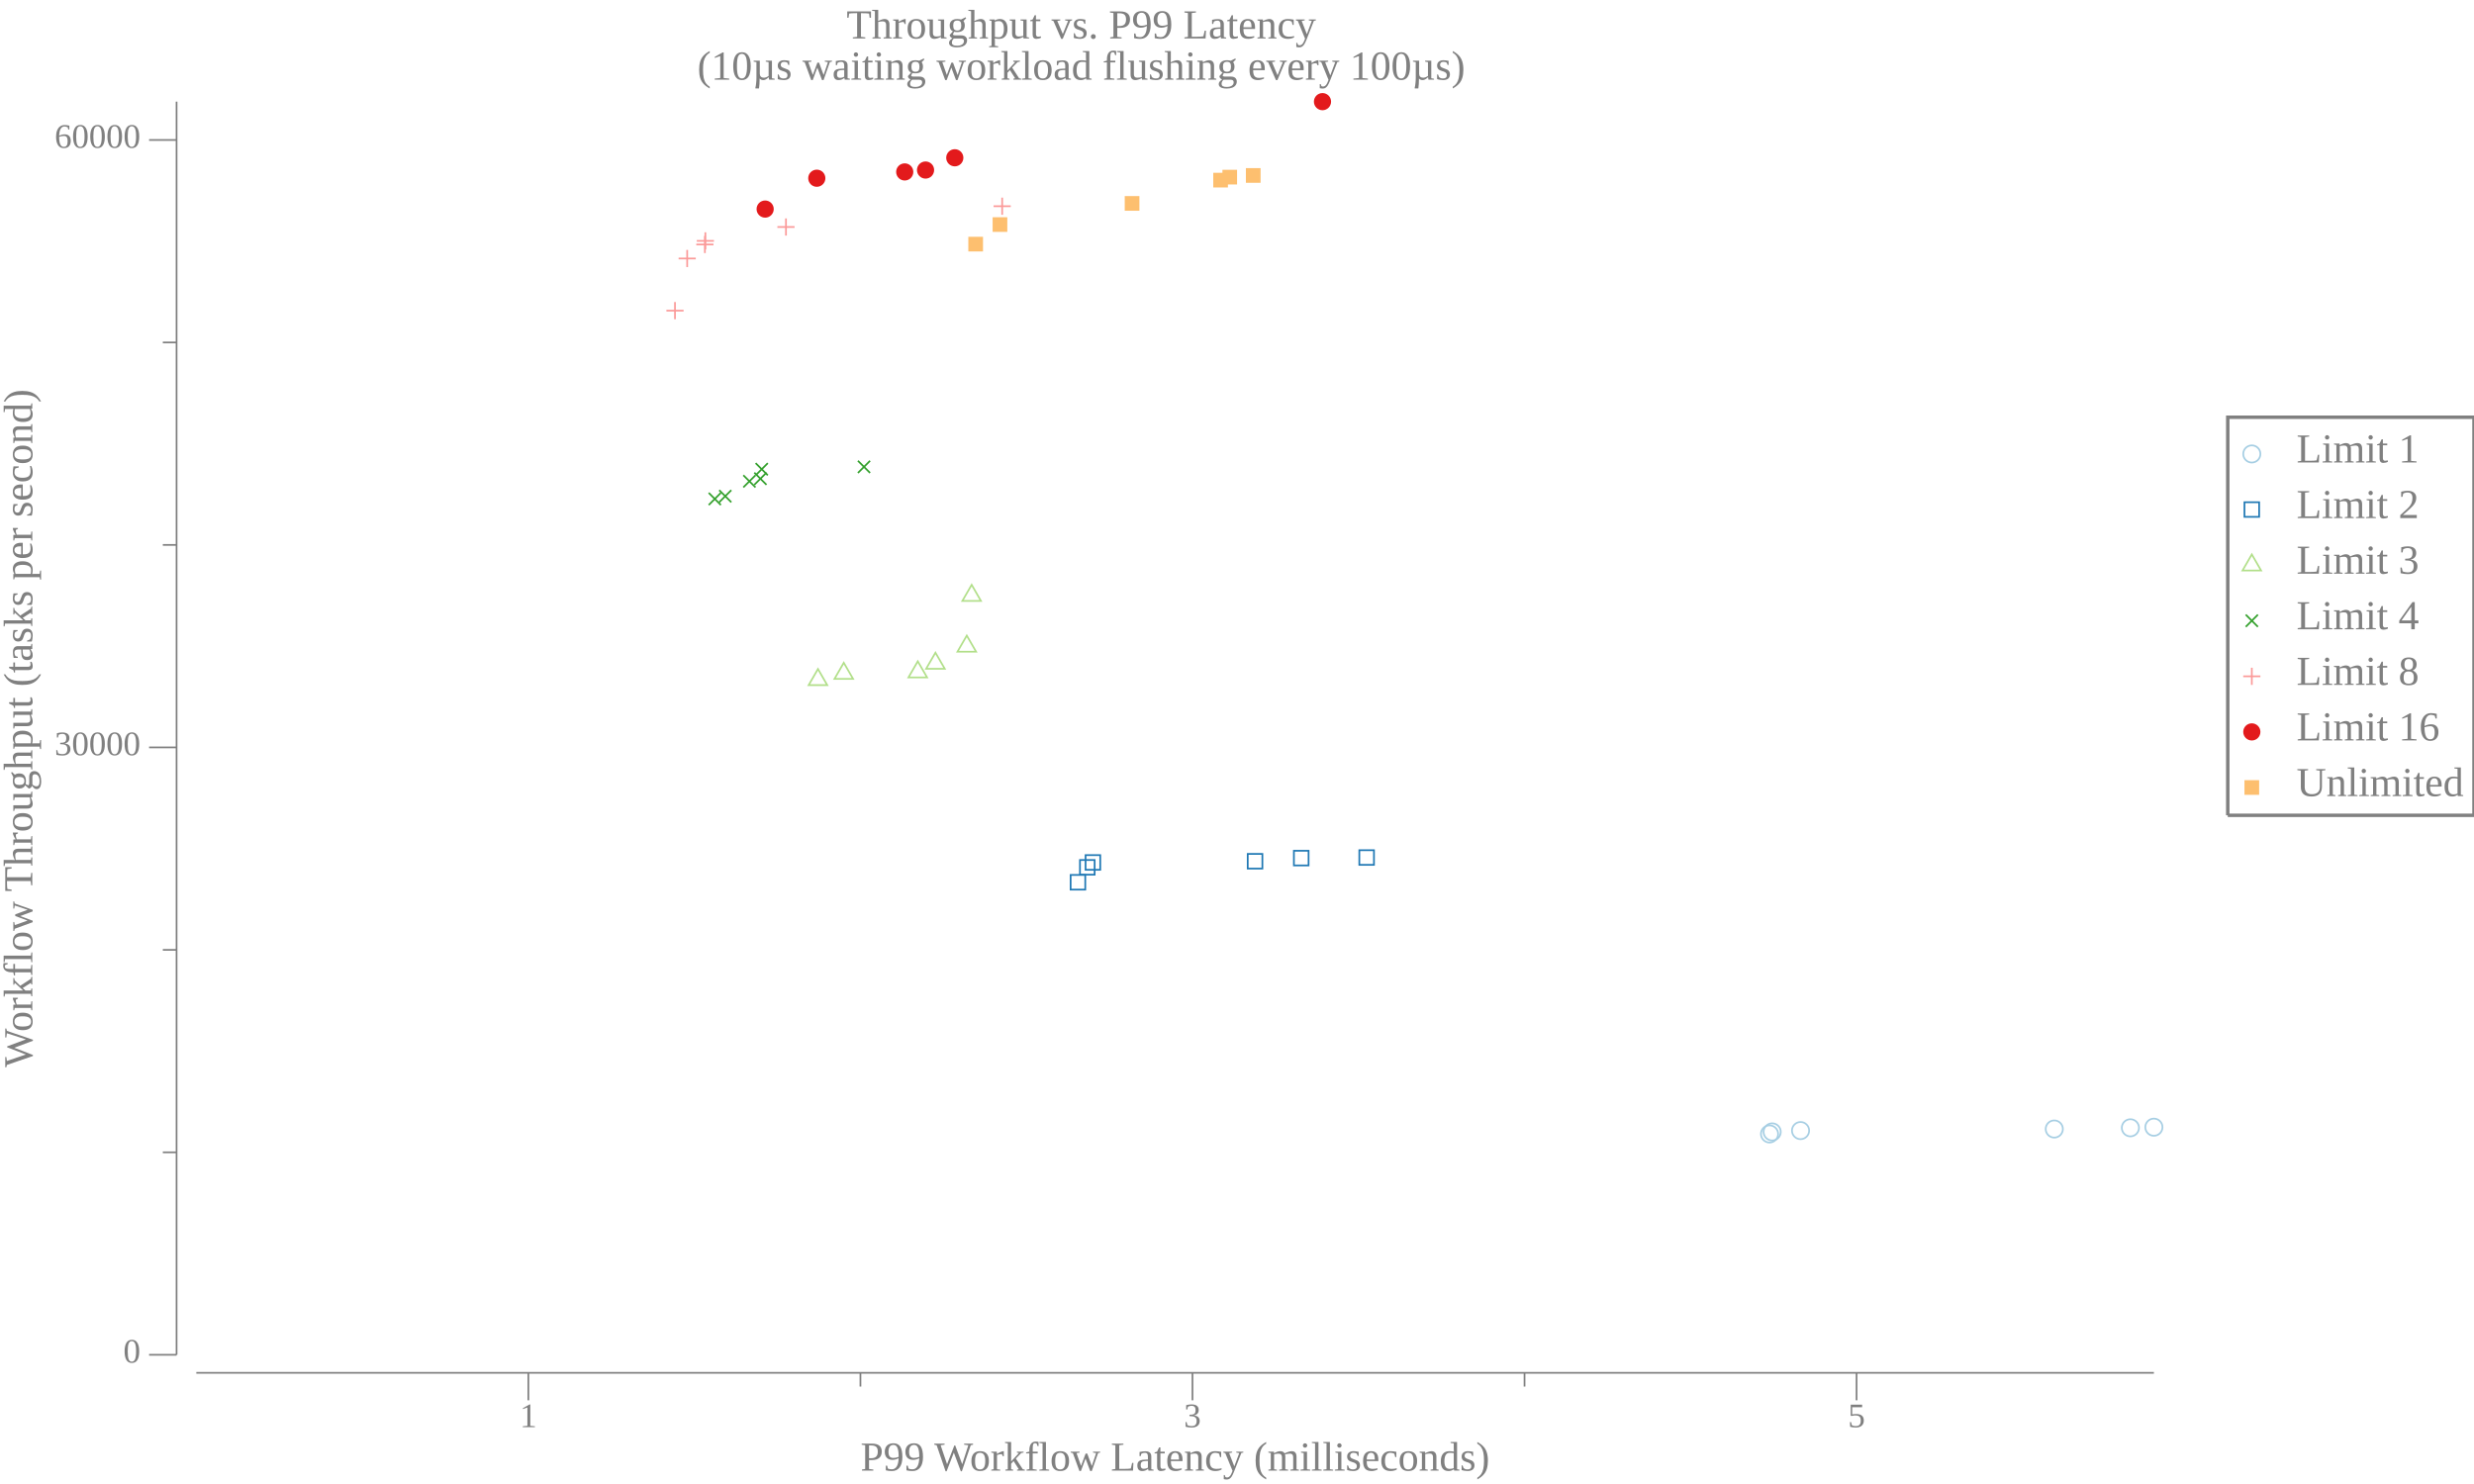
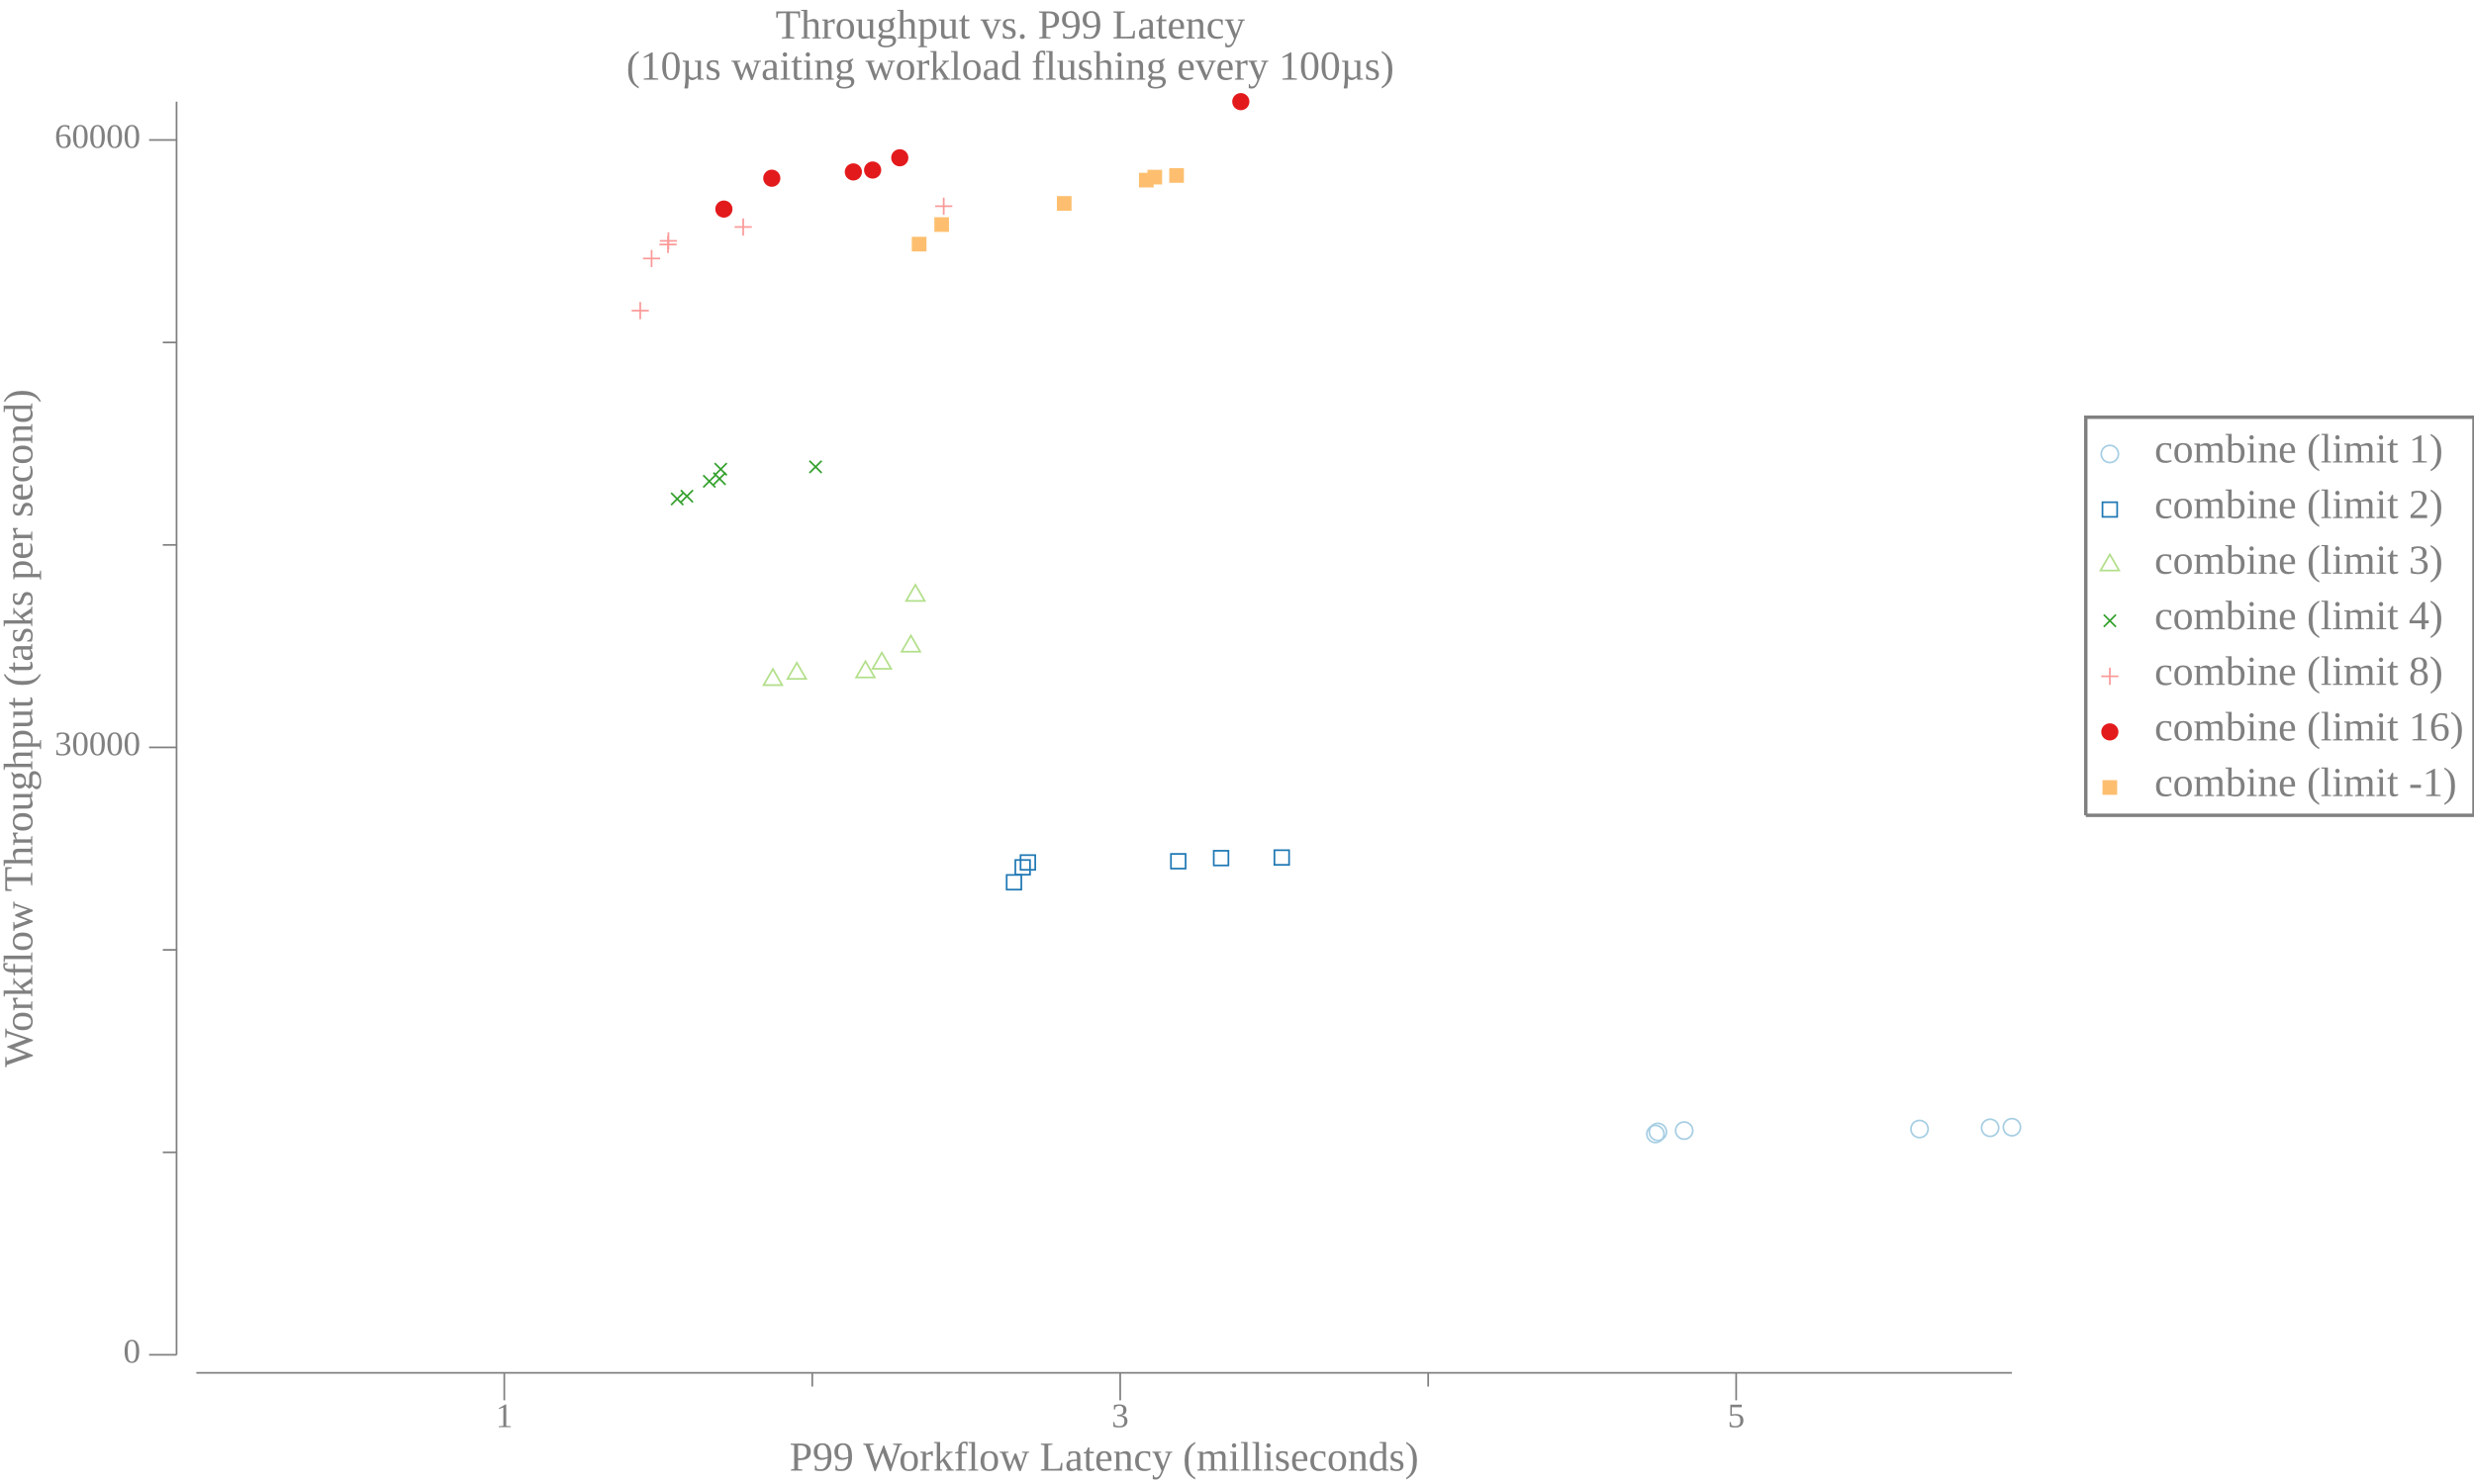
<svg xmlns="http://www.w3.org/2000/svg" width="720pt" height="432pt" viewBox="0 0 720 432">
  <g transform="scale(1, -1) translate(0, -432)">
-     <path d="M657.84,299.85A2.5,2.5 0 1 1 652.84,299.85A2.5,2.5 0 1 1 657.84,299.85Z" style="fill:none;stroke:#A6CEE3;stroke-width:0.5" />
-     <text x="668.34" y="-297.37" transform="scale(1, -1)" style="font-family:Liberation Serif;font-variant:normal;font-weight:normal;font-style:normal;font-size:12px;fill:#808080">Limit 1</text>
-     <path d="M653.2,281.54L657.47,281.54L657.47,285.8L653.2,285.8Z" style="fill:none;stroke:#1F78B4;stroke-width:0.5" />
-     <text x="668.34" y="-281.18" transform="scale(1, -1)" style="font-family:Liberation Serif;font-variant:normal;font-weight:normal;font-style:normal;font-size:12px;fill:#808080">Limit 2</text>
-     <path d="M655.34,270.61L652.63,265.92L658.04,265.92Z" style="fill:none;stroke:#B2DF8A;stroke-width:0.5" />
-     <text x="668.34" y="-265" transform="scale(1, -1)" style="font-family:Liberation Serif;font-variant:normal;font-weight:normal;font-style:normal;font-size:12px;fill:#808080">Limit 3</text>
-     <path d="M653.57,249.53L657.11,253.07" style="fill:none;stroke:#33A02C;stroke-width:0.5" />
-     <path d="M653.57,253.07L657.11,249.53" style="fill:none;stroke:#33A02C;stroke-width:0.5" />
-     <text x="668.34" y="-248.82" transform="scale(1, -1)" style="font-family:Liberation Serif;font-variant:normal;font-weight:normal;font-style:normal;font-size:12px;fill:#808080">Limit 4</text>
-     <path d="M655.34,237.62L655.34,232.62" style="fill:none;stroke:#FB9A99;stroke-width:0.5" />
-     <path d="M652.84,235.12L657.84,235.12" style="fill:none;stroke:#FB9A99;stroke-width:0.5" />
-     <text x="668.34" y="-232.63" transform="scale(1, -1)" style="font-family:Liberation Serif;font-variant:normal;font-weight:normal;font-style:normal;font-size:12px;fill:#808080">Limit 8</text>
-     <path d="M657.84,218.94A2.5,2.5 0 1 1 652.84,218.94A2.5,2.5 0 1 1 657.84,218.94Z" style="fill:#E31A1C" />
-     <text x="668.34" y="-216.45" transform="scale(1, -1)" style="font-family:Liberation Serif;font-variant:normal;font-weight:normal;font-style:normal;font-size:12px;fill:#808080">Limit 16</text>
-     <path d="M653.2,200.62L657.47,200.62L657.47,204.89L653.2,204.89Z" style="fill:#FDBF6F" />
-     <text x="668.34" y="-200.26" transform="scale(1, -1)" style="font-family:Liberation Serif;font-variant:normal;font-weight:normal;font-style:normal;font-size:12px;fill:#808080">Unlimited</text>
-     <path d="M648.34,194.66L648.34,310.54L720,310.54L720,194.66L648.34,194.66" style="fill:none;stroke:#808080" />
-     <path d="M0,0L629.34,0L629.34,432L0,432Z" style="fill:#-8000000000000000-8000000000000000-8000000000000000;fill-opacity:0" />
-     <text x="246.35" y="-420.81" transform="scale(1, -1)" style="font-family:Liberation Serif;font-variant:normal;font-weight:normal;font-style:normal;font-size:12px;fill:#808080">Throughput vs. P99 Latency</text>
-     <text x="202.94" y="-408.81" transform="scale(1, -1)" style="font-family:Liberation Serif;font-variant:normal;font-weight:normal;font-style:normal;font-size:12px;fill:#808080">(10µs waiting workload flushing every 100µs)</text>
-     <text x="250.43" y="-3.902" transform="scale(1, -1)" style="font-family:Liberation Serif;font-variant:normal;font-weight:normal;font-style:normal;font-size:12px;fill:#808080">P99 Workflow Latency (milliseconds)</text>
-     <text x="151.27" y="-16.541" transform="scale(1, -1)" style="font-family:Liberation Serif;font-variant:normal;font-weight:normal;font-style:normal;font-size:10px;fill:#808080">1</text>
-     <text x="344.54" y="-16.541" transform="scale(1, -1)" style="font-family:Liberation Serif;font-variant:normal;font-weight:normal;font-style:normal;font-size:10px;fill:#808080">3</text>
-     <text x="537.81" y="-16.541" transform="scale(1, -1)" style="font-family:Liberation Serif;font-variant:normal;font-weight:normal;font-style:normal;font-size:10px;fill:#808080">5</text>
-     <path d="M153.77,24.363L153.77,32.363" style="fill:none;stroke:#808080;stroke-width:0.5" />
-     <path d="M347.04,24.363L347.04,32.363" style="fill:none;stroke:#808080;stroke-width:0.5" />
-     <path d="M540.31,24.363L540.31,32.363" style="fill:none;stroke:#808080;stroke-width:0.5" />
-     <path d="M250.41,28.363L250.41,32.363" style="fill:none;stroke:#808080;stroke-width:0.5" />
-     <path d="M443.68,28.363L443.68,32.363" style="fill:none;stroke:#808080;stroke-width:0.5" />
-     <path d="M57.135,32.363L626.84,32.363" style="fill:none;stroke:#808080;stroke-width:0.5" />
+     <path d="M616.52,299.85A2.5,2.5 0 1 1 611.52,299.85A2.5,2.5 0 1 1 616.52,299.85Z" style="fill:none;stroke:#A6CEE3;stroke-width:0.5" />
+     <text x="627.02" y="-297.37" transform="scale(1, -1)" style="font-family:Liberation Serif;font-variant:normal;font-weight:normal;font-style:normal;font-size:12px;fill:#808080">combine (limit 1)</text>
+     <path d="M611.88,281.54L616.15,281.54L616.15,285.8L611.88,285.8Z" style="fill:none;stroke:#1F78B4;stroke-width:0.5" />
+     <text x="627.02" y="-281.18" transform="scale(1, -1)" style="font-family:Liberation Serif;font-variant:normal;font-weight:normal;font-style:normal;font-size:12px;fill:#808080">combine (limit 2)</text>
+     <path d="M614.02,270.61L611.31,265.92L616.72,265.92Z" style="fill:none;stroke:#B2DF8A;stroke-width:0.5" />
+     <text x="627.02" y="-265" transform="scale(1, -1)" style="font-family:Liberation Serif;font-variant:normal;font-weight:normal;font-style:normal;font-size:12px;fill:#808080">combine (limit 3)</text>
+     <path d="M612.25,249.53L615.79,253.07" style="fill:none;stroke:#33A02C;stroke-width:0.5" />
+     <path d="M612.25,253.07L615.79,249.53" style="fill:none;stroke:#33A02C;stroke-width:0.5" />
+     <text x="627.02" y="-248.82" transform="scale(1, -1)" style="font-family:Liberation Serif;font-variant:normal;font-weight:normal;font-style:normal;font-size:12px;fill:#808080">combine (limit 4)</text>
+     <path d="M614.02,237.62L614.02,232.62" style="fill:none;stroke:#FB9A99;stroke-width:0.5" />
+     <path d="M611.52,235.12L616.52,235.12" style="fill:none;stroke:#FB9A99;stroke-width:0.5" />
+     <text x="627.02" y="-232.63" transform="scale(1, -1)" style="font-family:Liberation Serif;font-variant:normal;font-weight:normal;font-style:normal;font-size:12px;fill:#808080">combine (limit 8)</text>
+     <path d="M616.52,218.94A2.5,2.5 0 1 1 611.52,218.94A2.5,2.5 0 1 1 616.52,218.94Z" style="fill:#E31A1C" />
+     <text x="627.02" y="-216.45" transform="scale(1, -1)" style="font-family:Liberation Serif;font-variant:normal;font-weight:normal;font-style:normal;font-size:12px;fill:#808080">combine (limit 16)</text>
+     <path d="M611.88,200.62L616.15,200.62L616.15,204.89L611.88,204.89Z" style="fill:#FDBF6F" />
+     <text x="627.02" y="-200.26" transform="scale(1, -1)" style="font-family:Liberation Serif;font-variant:normal;font-weight:normal;font-style:normal;font-size:12px;fill:#808080">combine (limit -1)</text>
+     <path d="M607.02,194.66L607.02,310.54L720,310.54L720,194.66L607.02,194.66" style="fill:none;stroke:#808080" />
+     <path d="M0,0L588.02,0L588.02,432L0,432Z" style="fill:#-8000000000000000-8000000000000000-8000000000000000;fill-opacity:0" />
+     <text x="225.69" y="-420.81" transform="scale(1, -1)" style="font-family:Liberation Serif;font-variant:normal;font-weight:normal;font-style:normal;font-size:12px;fill:#808080">Throughput vs. P99 Latency</text>
+     <text x="182.28" y="-408.81" transform="scale(1, -1)" style="font-family:Liberation Serif;font-variant:normal;font-weight:normal;font-style:normal;font-size:12px;fill:#808080">(10µs waiting workload flushing every 100µs)</text>
+     <text x="229.77" y="-3.902" transform="scale(1, -1)" style="font-family:Liberation Serif;font-variant:normal;font-weight:normal;font-style:normal;font-size:12px;fill:#808080">P99 Workflow Latency (milliseconds)</text>
+     <text x="144.26" y="-16.541" transform="scale(1, -1)" style="font-family:Liberation Serif;font-variant:normal;font-weight:normal;font-style:normal;font-size:10px;fill:#808080">1</text>
+     <text x="323.51" y="-16.541" transform="scale(1, -1)" style="font-family:Liberation Serif;font-variant:normal;font-weight:normal;font-style:normal;font-size:10px;fill:#808080">3</text>
+     <text x="502.77" y="-16.541" transform="scale(1, -1)" style="font-family:Liberation Serif;font-variant:normal;font-weight:normal;font-style:normal;font-size:10px;fill:#808080">5</text>
+     <path d="M146.76,24.363L146.76,32.363" style="fill:none;stroke:#808080;stroke-width:0.5" />
+     <path d="M326.01,24.363L326.01,32.363" style="fill:none;stroke:#808080;stroke-width:0.5" />
+     <path d="M505.27,24.363L505.27,32.363" style="fill:none;stroke:#808080;stroke-width:0.5" />
+     <path d="M236.39,28.363L236.39,32.363" style="fill:none;stroke:#808080;stroke-width:0.5" />
+     <path d="M415.64,28.363L415.64,32.363" style="fill:none;stroke:#808080;stroke-width:0.5" />
+     <path d="M57.135,32.363L585.52,32.363" style="fill:none;stroke:#808080;stroke-width:0.5" />
    <g transform="rotate(90)">
      <text x="121.29" y="9.387" transform="scale(1, -1)" style="font-family:Liberation Serif;font-variant:normal;font-weight:normal;font-style:normal;font-size:12px;fill:#808080">Workflow Throughput (tasks per second)</text>
    </g>
    <text x="35.885" y="-35.328" transform="scale(1, -1)" style="font-family:Liberation Serif;font-variant:normal;font-weight:normal;font-style:normal;font-size:10px;fill:#808080">0</text>
    <text x="15.885" y="-212.15" transform="scale(1, -1)" style="font-family:Liberation Serif;font-variant:normal;font-weight:normal;font-style:normal;font-size:10px;fill:#808080">30000</text>
    <text x="15.885" y="-388.97" transform="scale(1, -1)" style="font-family:Liberation Serif;font-variant:normal;font-weight:normal;font-style:normal;font-size:10px;fill:#808080">60000</text>
    <path d="M43.385,37.613L51.385,37.613" style="fill:none;stroke:#808080;stroke-width:0.5" />
    <path d="M43.385,214.43L51.385,214.43" style="fill:none;stroke:#808080;stroke-width:0.5" />
    <path d="M43.385,391.25L51.385,391.25" style="fill:none;stroke:#808080;stroke-width:0.5" />
    <path d="M47.385,96.554L51.385,96.554" style="fill:none;stroke:#808080;stroke-width:0.5" />
    <path d="M47.385,155.49L51.385,155.49" style="fill:none;stroke:#808080;stroke-width:0.5" />
    <path d="M47.385,273.37L51.385,273.37" style="fill:none;stroke:#808080;stroke-width:0.5" />
    <path d="M47.385,332.31L51.385,332.31" style="fill:none;stroke:#808080;stroke-width:0.5" />
    <path d="M51.385,37.613L51.385,402.41" style="fill:none;stroke:#808080;stroke-width:0.5" />
-     <path d="M517.48,101.9A2.5,2.5 0 1 1 512.48,101.9A2.5,2.5 0 1 1 517.48,101.9Z" style="fill:none;stroke:#A6CEE3;stroke-width:0.5" />
-     <path d="M518.25,102.5A2.5,2.5 0 1 1 513.25,102.5A2.5,2.5 0 1 1 518.25,102.5Z" style="fill:none;stroke:#A6CEE3;stroke-width:0.5" />
-     <path d="M526.51,102.88A2.5,2.5 0 1 1 521.51,102.88A2.5,2.5 0 1 1 526.51,102.88Z" style="fill:none;stroke:#A6CEE3;stroke-width:0.5" />
-     <path d="M600.35,103.34A2.5,2.5 0 1 1 595.35,103.34A2.5,2.5 0 1 1 600.35,103.34Z" style="fill:none;stroke:#A6CEE3;stroke-width:0.5" />
-     <path d="M622.5,103.69A2.5,2.5 0 1 1 617.5,103.69A2.5,2.5 0 1 1 622.5,103.69Z" style="fill:none;stroke:#A6CEE3;stroke-width:0.5" />
-     <path d="M629.34,103.87A2.5,2.5 0 1 1 624.34,103.87A2.5,2.5 0 1 1 629.34,103.87Z" style="fill:none;stroke:#A6CEE3;stroke-width:0.5" />
-     <path d="M311.58,173.03L315.84,173.03L315.84,177.3L311.58,177.3Z" style="fill:none;stroke:#1F78B4;stroke-width:0.5" />
-     <path d="M314.3,177.38L318.57,177.38L318.57,181.65L314.3,181.65Z" style="fill:none;stroke:#1F78B4;stroke-width:0.5" />
-     <path d="M315.93,178.8L320.2,178.8L320.2,183.07L315.93,183.07Z" style="fill:none;stroke:#1F78B4;stroke-width:0.5" />
-     <path d="M363.12,179.15L367.39,179.15L367.39,183.42L363.12,183.42Z" style="fill:none;stroke:#1F78B4;stroke-width:0.5" />
-     <path d="M376.56,180.07L380.83,180.07L380.83,184.34L376.56,184.34Z" style="fill:none;stroke:#1F78B4;stroke-width:0.5" />
-     <path d="M395.6,180.24L399.86,180.24L399.86,184.5L395.6,184.5Z" style="fill:none;stroke:#1F78B4;stroke-width:0.5" />
-     <path d="M238.05,237.25L235.34,232.56L240.75,232.56Z" style="fill:none;stroke:#B2DF8A;stroke-width:0.5" />
-     <path d="M245.56,239.07L242.86,234.38L248.27,234.38Z" style="fill:none;stroke:#B2DF8A;stroke-width:0.5" />
-     <path d="M267.1,239.49L264.39,234.8L269.81,234.8Z" style="fill:none;stroke:#B2DF8A;stroke-width:0.5" />
-     <path d="M272.24,242.01L269.53,237.32L274.95,237.32Z" style="fill:none;stroke:#B2DF8A;stroke-width:0.5" />
-     <path d="M281.36,246.98L278.65,242.29L284.07,242.29Z" style="fill:none;stroke:#B2DF8A;stroke-width:0.5" />
-     <path d="M282.78,261.76L280.07,257.07L285.48,257.07Z" style="fill:none;stroke:#B2DF8A;stroke-width:0.5" />
-     <path d="M206.26,284.99L209.79,288.53" style="fill:none;stroke:#33A02C;stroke-width:0.5" />
-     <path d="M206.26,288.53L209.79,284.99" style="fill:none;stroke:#33A02C;stroke-width:0.5" />
-     <path d="M209.3,285.79L212.83,289.32" style="fill:none;stroke:#33A02C;stroke-width:0.5" />
-     <path d="M209.3,289.32L212.83,285.79" style="fill:none;stroke:#33A02C;stroke-width:0.5" />
-     <path d="M216.33,290.13L219.87,293.66" style="fill:none;stroke:#33A02C;stroke-width:0.5" />
-     <path d="M216.33,293.66L219.87,290.13" style="fill:none;stroke:#33A02C;stroke-width:0.5" />
-     <path d="M219.53,290.88L223.07,294.42" style="fill:none;stroke:#33A02C;stroke-width:0.5" />
-     <path d="M219.53,294.42L223.07,290.88" style="fill:none;stroke:#33A02C;stroke-width:0.5" />
-     <path d="M219.91,293.64L223.45,297.18" style="fill:none;stroke:#33A02C;stroke-width:0.5" />
-     <path d="M219.91,297.18L223.45,293.64" style="fill:none;stroke:#33A02C;stroke-width:0.5" />
-     <path d="M249.68,294.33L253.21,297.86" style="fill:none;stroke:#33A02C;stroke-width:0.5" />
-     <path d="M249.68,297.86L253.21,294.33" style="fill:none;stroke:#33A02C;stroke-width:0.5" />
-     <path d="M196.44,344.07L196.44,339.07" style="fill:none;stroke:#FB9A99;stroke-width:0.5" />
-     <path d="M193.94,341.57L198.94,341.57" style="fill:none;stroke:#FB9A99;stroke-width:0.5" />
-     <path d="M199.99,359.25L199.99,354.25" style="fill:none;stroke:#FB9A99;stroke-width:0.5" />
-     <path d="M197.49,356.75L202.49,356.75" style="fill:none;stroke:#FB9A99;stroke-width:0.5" />
-     <path d="M205.14,363.33L205.14,358.33" style="fill:none;stroke:#FB9A99;stroke-width:0.5" />
-     <path d="M202.64,360.83L207.64,360.83" style="fill:none;stroke:#FB9A99;stroke-width:0.5" />
-     <path d="M205.28,364.38L205.28,359.38" style="fill:none;stroke:#FB9A99;stroke-width:0.5" />
-     <path d="M202.78,361.88L207.78,361.88" style="fill:none;stroke:#FB9A99;stroke-width:0.5" />
-     <path d="M228.74,368.42L228.74,363.42" style="fill:none;stroke:#FB9A99;stroke-width:0.5" />
-     <path d="M226.24,365.92L231.24,365.92" style="fill:none;stroke:#FB9A99;stroke-width:0.5" />
-     <path d="M291.66,374.47L291.66,369.47" style="fill:none;stroke:#FB9A99;stroke-width:0.5" />
-     <path d="M289.16,371.97L294.16,371.97" style="fill:none;stroke:#FB9A99;stroke-width:0.5" />
-     <path d="M225.18,371.14A2.5,2.5 0 1 1 220.18,371.14A2.5,2.5 0 1 1 225.18,371.14Z" style="fill:#E31A1C" />
-     <path d="M240.21,380.12A2.5,2.5 0 1 1 235.21,380.12A2.5,2.5 0 1 1 240.21,380.12Z" style="fill:#E31A1C" />
-     <path d="M265.8,381.95A2.5,2.5 0 1 1 260.8,381.95A2.5,2.5 0 1 1 265.8,381.95Z" style="fill:#E31A1C" />
-     <path d="M271.86,382.5A2.5,2.5 0 1 1 266.86,382.5A2.5,2.5 0 1 1 271.86,382.5Z" style="fill:#E31A1C" />
-     <path d="M280.37,386.07A2.5,2.5 0 1 1 275.37,386.07A2.5,2.5 0 1 1 280.37,386.07Z" style="fill:#E31A1C" />
-     <path d="M387.38,402.41A2.5,2.5 0 1 1 382.38,402.41A2.5,2.5 0 1 1 387.38,402.41Z" style="fill:#E31A1C" />
-     <path d="M281.81,358.8L286.08,358.8L286.08,363.07L281.81,363.07Z" style="fill:#FDBF6F" />
-     <path d="M288.88,364.5L293.15,364.5L293.15,368.76L288.88,368.76Z" style="fill:#FDBF6F" />
-     <path d="M327.33,370.65L331.6,370.65L331.6,374.92L327.33,374.92Z" style="fill:#FDBF6F" />
-     <path d="M353.09,377.43L357.36,377.43L357.36,381.7L353.09,381.7Z" style="fill:#FDBF6F" />
-     <path d="M355.76,378.3L360.02,378.3L360.02,382.57L355.76,382.57Z" style="fill:#FDBF6F" />
-     <path d="M362.59,378.79L366.86,378.79L366.86,383.06L362.59,383.06Z" style="fill:#FDBF6F" />
+     <path d="M484.27,101.9A2.5,2.5 0 1 1 479.27,101.9A2.5,2.5 0 1 1 484.27,101.9Z" style="fill:none;stroke:#A6CEE3;stroke-width:0.5" />
+     <path d="M484.99,102.5A2.5,2.5 0 1 1 479.99,102.5A2.5,2.5 0 1 1 484.99,102.5Z" style="fill:none;stroke:#A6CEE3;stroke-width:0.5" />
+     <path d="M492.64,102.88A2.5,2.5 0 1 1 487.64,102.88A2.5,2.5 0 1 1 492.64,102.88Z" style="fill:none;stroke:#A6CEE3;stroke-width:0.5" />
+     <path d="M561.13,103.34A2.5,2.5 0 1 1 556.13,103.34A2.5,2.5 0 1 1 561.13,103.34Z" style="fill:none;stroke:#A6CEE3;stroke-width:0.5" />
+     <path d="M581.68,103.69A2.5,2.5 0 1 1 576.68,103.69A2.5,2.5 0 1 1 581.68,103.69Z" style="fill:none;stroke:#A6CEE3;stroke-width:0.5" />
+     <path d="M588.02,103.87A2.5,2.5 0 1 1 583.02,103.87A2.5,2.5 0 1 1 588.02,103.87Z" style="fill:none;stroke:#A6CEE3;stroke-width:0.5" />
+     <path d="M292.97,173.03L297.23,173.03L297.23,177.3L292.97,177.3Z" style="fill:none;stroke:#1F78B4;stroke-width:0.5" />
+     <path d="M295.49,177.38L299.76,177.38L299.76,181.65L295.49,181.65Z" style="fill:none;stroke:#1F78B4;stroke-width:0.5" />
+     <path d="M297.01,178.8L301.28,178.8L301.28,183.07L297.01,183.07Z" style="fill:none;stroke:#1F78B4;stroke-width:0.5" />
+     <path d="M340.78,179.15L345.04,179.15L345.04,183.42L340.78,183.42Z" style="fill:none;stroke:#1F78B4;stroke-width:0.5" />
+     <path d="M353.24,180.07L357.5,180.07L357.5,184.34L353.24,184.34Z" style="fill:none;stroke:#1F78B4;stroke-width:0.5" />
+     <path d="M370.89,180.24L375.16,180.24L375.16,184.5L370.89,184.5Z" style="fill:none;stroke:#1F78B4;stroke-width:0.5" />
+     <path d="M224.93,237.25L222.22,232.56L227.63,232.56Z" style="fill:none;stroke:#B2DF8A;stroke-width:0.5" />
+     <path d="M231.9,239.07L229.19,234.38L234.6,234.38Z" style="fill:none;stroke:#B2DF8A;stroke-width:0.5" />
+     <path d="M251.87,239.49L249.16,234.8L254.58,234.8Z" style="fill:none;stroke:#B2DF8A;stroke-width:0.5" />
+     <path d="M256.64,242.01L253.93,237.32L259.35,237.32Z" style="fill:none;stroke:#B2DF8A;stroke-width:0.5" />
+     <path d="M265.1,246.98L262.39,242.29L267.8,242.29Z" style="fill:none;stroke:#B2DF8A;stroke-width:0.5" />
+     <path d="M266.41,261.76L263.71,257.07L269.12,257.07Z" style="fill:none;stroke:#B2DF8A;stroke-width:0.5" />
+     <path d="M195.31,284.99L198.85,288.53" style="fill:none;stroke:#33A02C;stroke-width:0.5" />
+     <path d="M195.31,288.53L198.85,284.99" style="fill:none;stroke:#33A02C;stroke-width:0.5" />
+     <path d="M198.13,285.79L201.67,289.32" style="fill:none;stroke:#33A02C;stroke-width:0.5" />
+     <path d="M198.13,289.32L201.67,285.79" style="fill:none;stroke:#33A02C;stroke-width:0.5" />
+     <path d="M204.66,290.13L208.19,293.66" style="fill:none;stroke:#33A02C;stroke-width:0.5" />
+     <path d="M204.66,293.66L208.19,290.13" style="fill:none;stroke:#33A02C;stroke-width:0.5" />
+     <path d="M207.62,290.88L211.16,294.42" style="fill:none;stroke:#33A02C;stroke-width:0.5" />
+     <path d="M207.62,294.42L211.16,290.88" style="fill:none;stroke:#33A02C;stroke-width:0.5" />
+     <path d="M207.98,293.64L211.52,297.18" style="fill:none;stroke:#33A02C;stroke-width:0.5" />
+     <path d="M207.98,297.18L211.52,293.64" style="fill:none;stroke:#33A02C;stroke-width:0.5" />
+     <path d="M235.58,294.33L239.12,297.86" style="fill:none;stroke:#33A02C;stroke-width:0.5" />
+     <path d="M235.58,297.86L239.12,294.33" style="fill:none;stroke:#33A02C;stroke-width:0.5" />
+     <path d="M186.33,344.07L186.33,339.07" style="fill:none;stroke:#FB9A99;stroke-width:0.5" />
+     <path d="M183.83,341.57L188.83,341.57" style="fill:none;stroke:#FB9A99;stroke-width:0.5" />
+     <path d="M189.63,359.25L189.63,354.25" style="fill:none;stroke:#FB9A99;stroke-width:0.5" />
+     <path d="M187.13,356.75L192.13,356.75" style="fill:none;stroke:#FB9A99;stroke-width:0.5" />
+     <path d="M194.41,363.33L194.41,358.33" style="fill:none;stroke:#FB9A99;stroke-width:0.5" />
+     <path d="M191.91,360.83L196.91,360.83" style="fill:none;stroke:#FB9A99;stroke-width:0.5" />
+     <path d="M194.53,364.38L194.53,359.38" style="fill:none;stroke:#FB9A99;stroke-width:0.5" />
+     <path d="M192.03,361.88L197.03,361.88" style="fill:none;stroke:#FB9A99;stroke-width:0.5" />
+     <path d="M216.29,368.42L216.29,363.42" style="fill:none;stroke:#FB9A99;stroke-width:0.5" />
+     <path d="M213.79,365.92L218.79,365.92" style="fill:none;stroke:#FB9A99;stroke-width:0.5" />
+     <path d="M274.65,374.47L274.65,369.47" style="fill:none;stroke:#FB9A99;stroke-width:0.5" />
+     <path d="M272.15,371.97L277.15,371.97" style="fill:none;stroke:#FB9A99;stroke-width:0.5" />
+     <path d="M213.17,371.14A2.5,2.5 0 1 1 208.17,371.14A2.5,2.5 0 1 1 213.17,371.14Z" style="fill:#E31A1C" />
+     <path d="M227.11,380.12A2.5,2.5 0 1 1 222.11,380.12A2.5,2.5 0 1 1 227.11,380.12Z" style="fill:#E31A1C" />
+     <path d="M250.85,381.95A2.5,2.5 0 1 1 245.85,381.95A2.5,2.5 0 1 1 250.85,381.95Z" style="fill:#E31A1C" />
+     <path d="M256.46,382.5A2.5,2.5 0 1 1 251.46,382.5A2.5,2.5 0 1 1 256.46,382.5Z" style="fill:#E31A1C" />
+     <path d="M264.36,386.07A2.5,2.5 0 1 1 259.36,386.07A2.5,2.5 0 1 1 264.36,386.07Z" style="fill:#E31A1C" />
+     <path d="M363.61,402.41A2.5,2.5 0 1 1 358.61,402.41A2.5,2.5 0 1 1 363.61,402.41Z" style="fill:#E31A1C" />
+     <path d="M265.36,358.8L269.63,358.8L269.63,363.07L265.36,363.07Z" style="fill:#FDBF6F" />
+     <path d="M271.92,364.5L276.18,364.5L276.18,368.76L271.92,368.76Z" style="fill:#FDBF6F" />
+     <path d="M307.58,370.65L311.85,370.65L311.85,374.92L307.58,374.92Z" style="fill:#FDBF6F" />
+     <path d="M331.47,377.43L335.74,377.43L335.74,381.7L331.47,381.7Z" style="fill:#FDBF6F" />
+     <path d="M333.94,378.3L338.21,378.3L338.21,382.57L333.94,382.57Z" style="fill:#FDBF6F" />
+     <path d="M340.28,378.79L344.55,378.79L344.55,383.06L340.28,383.06Z" style="fill:#FDBF6F" />
  </g>
</svg>
